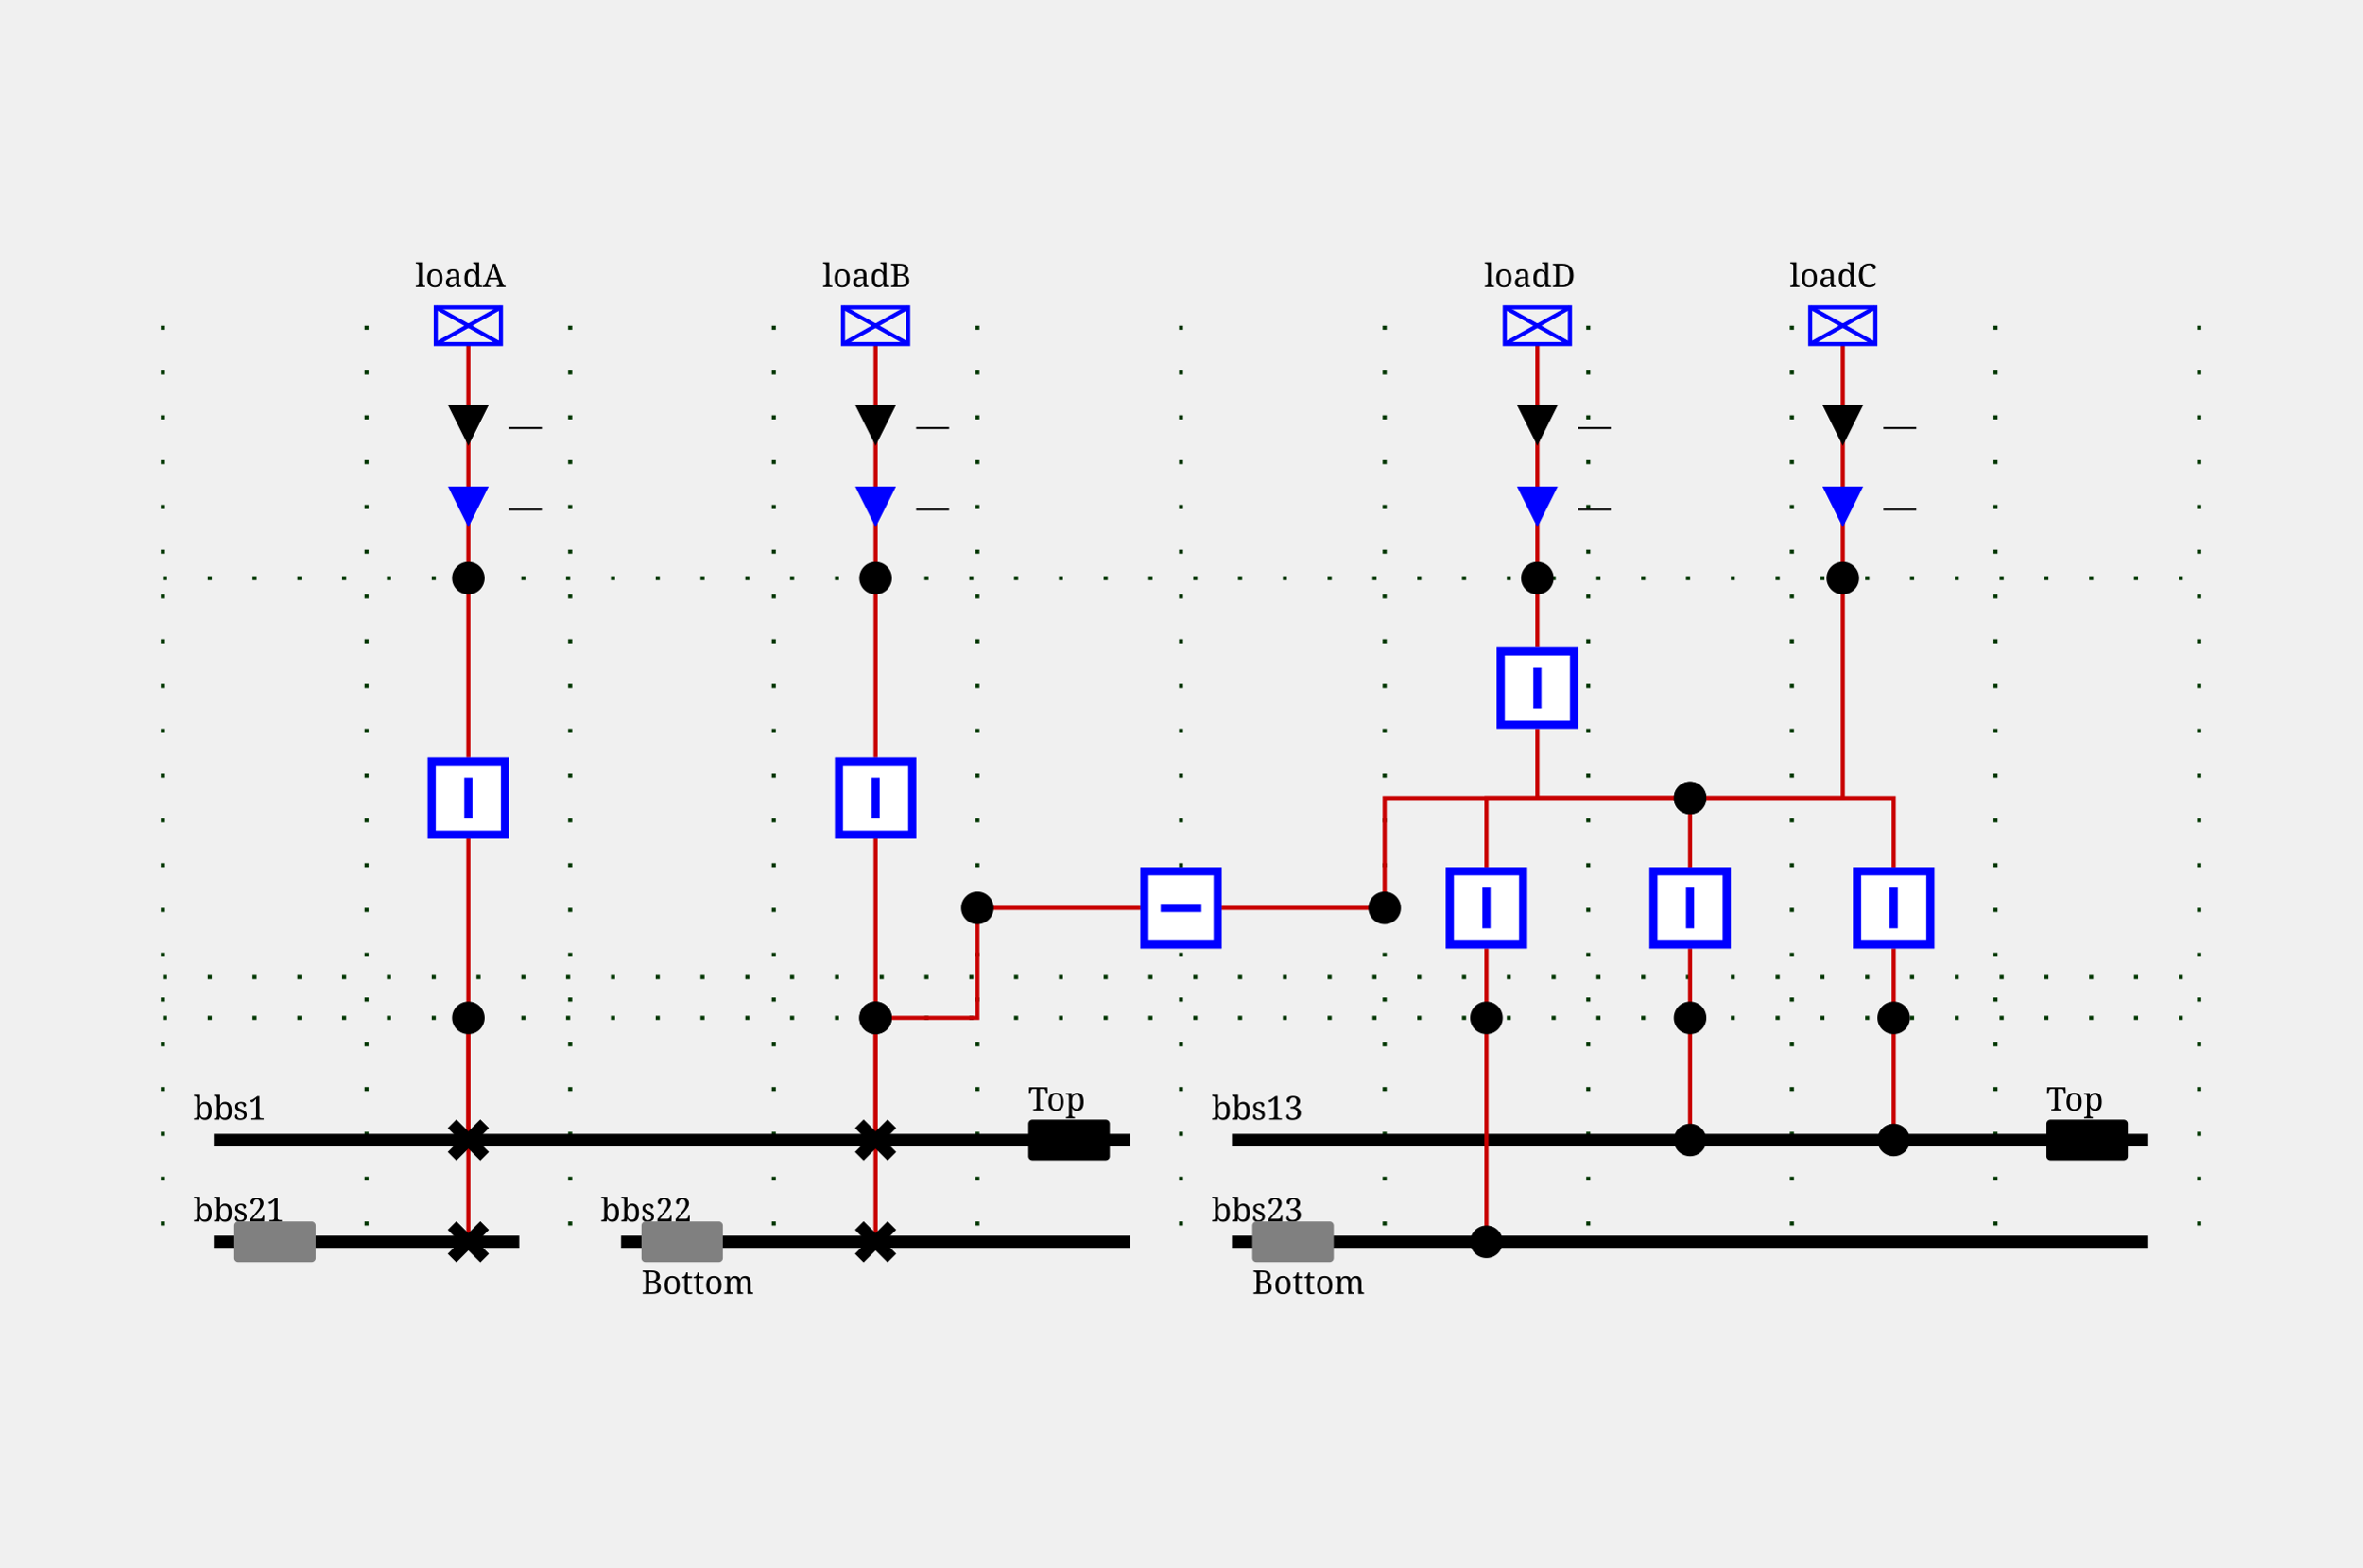
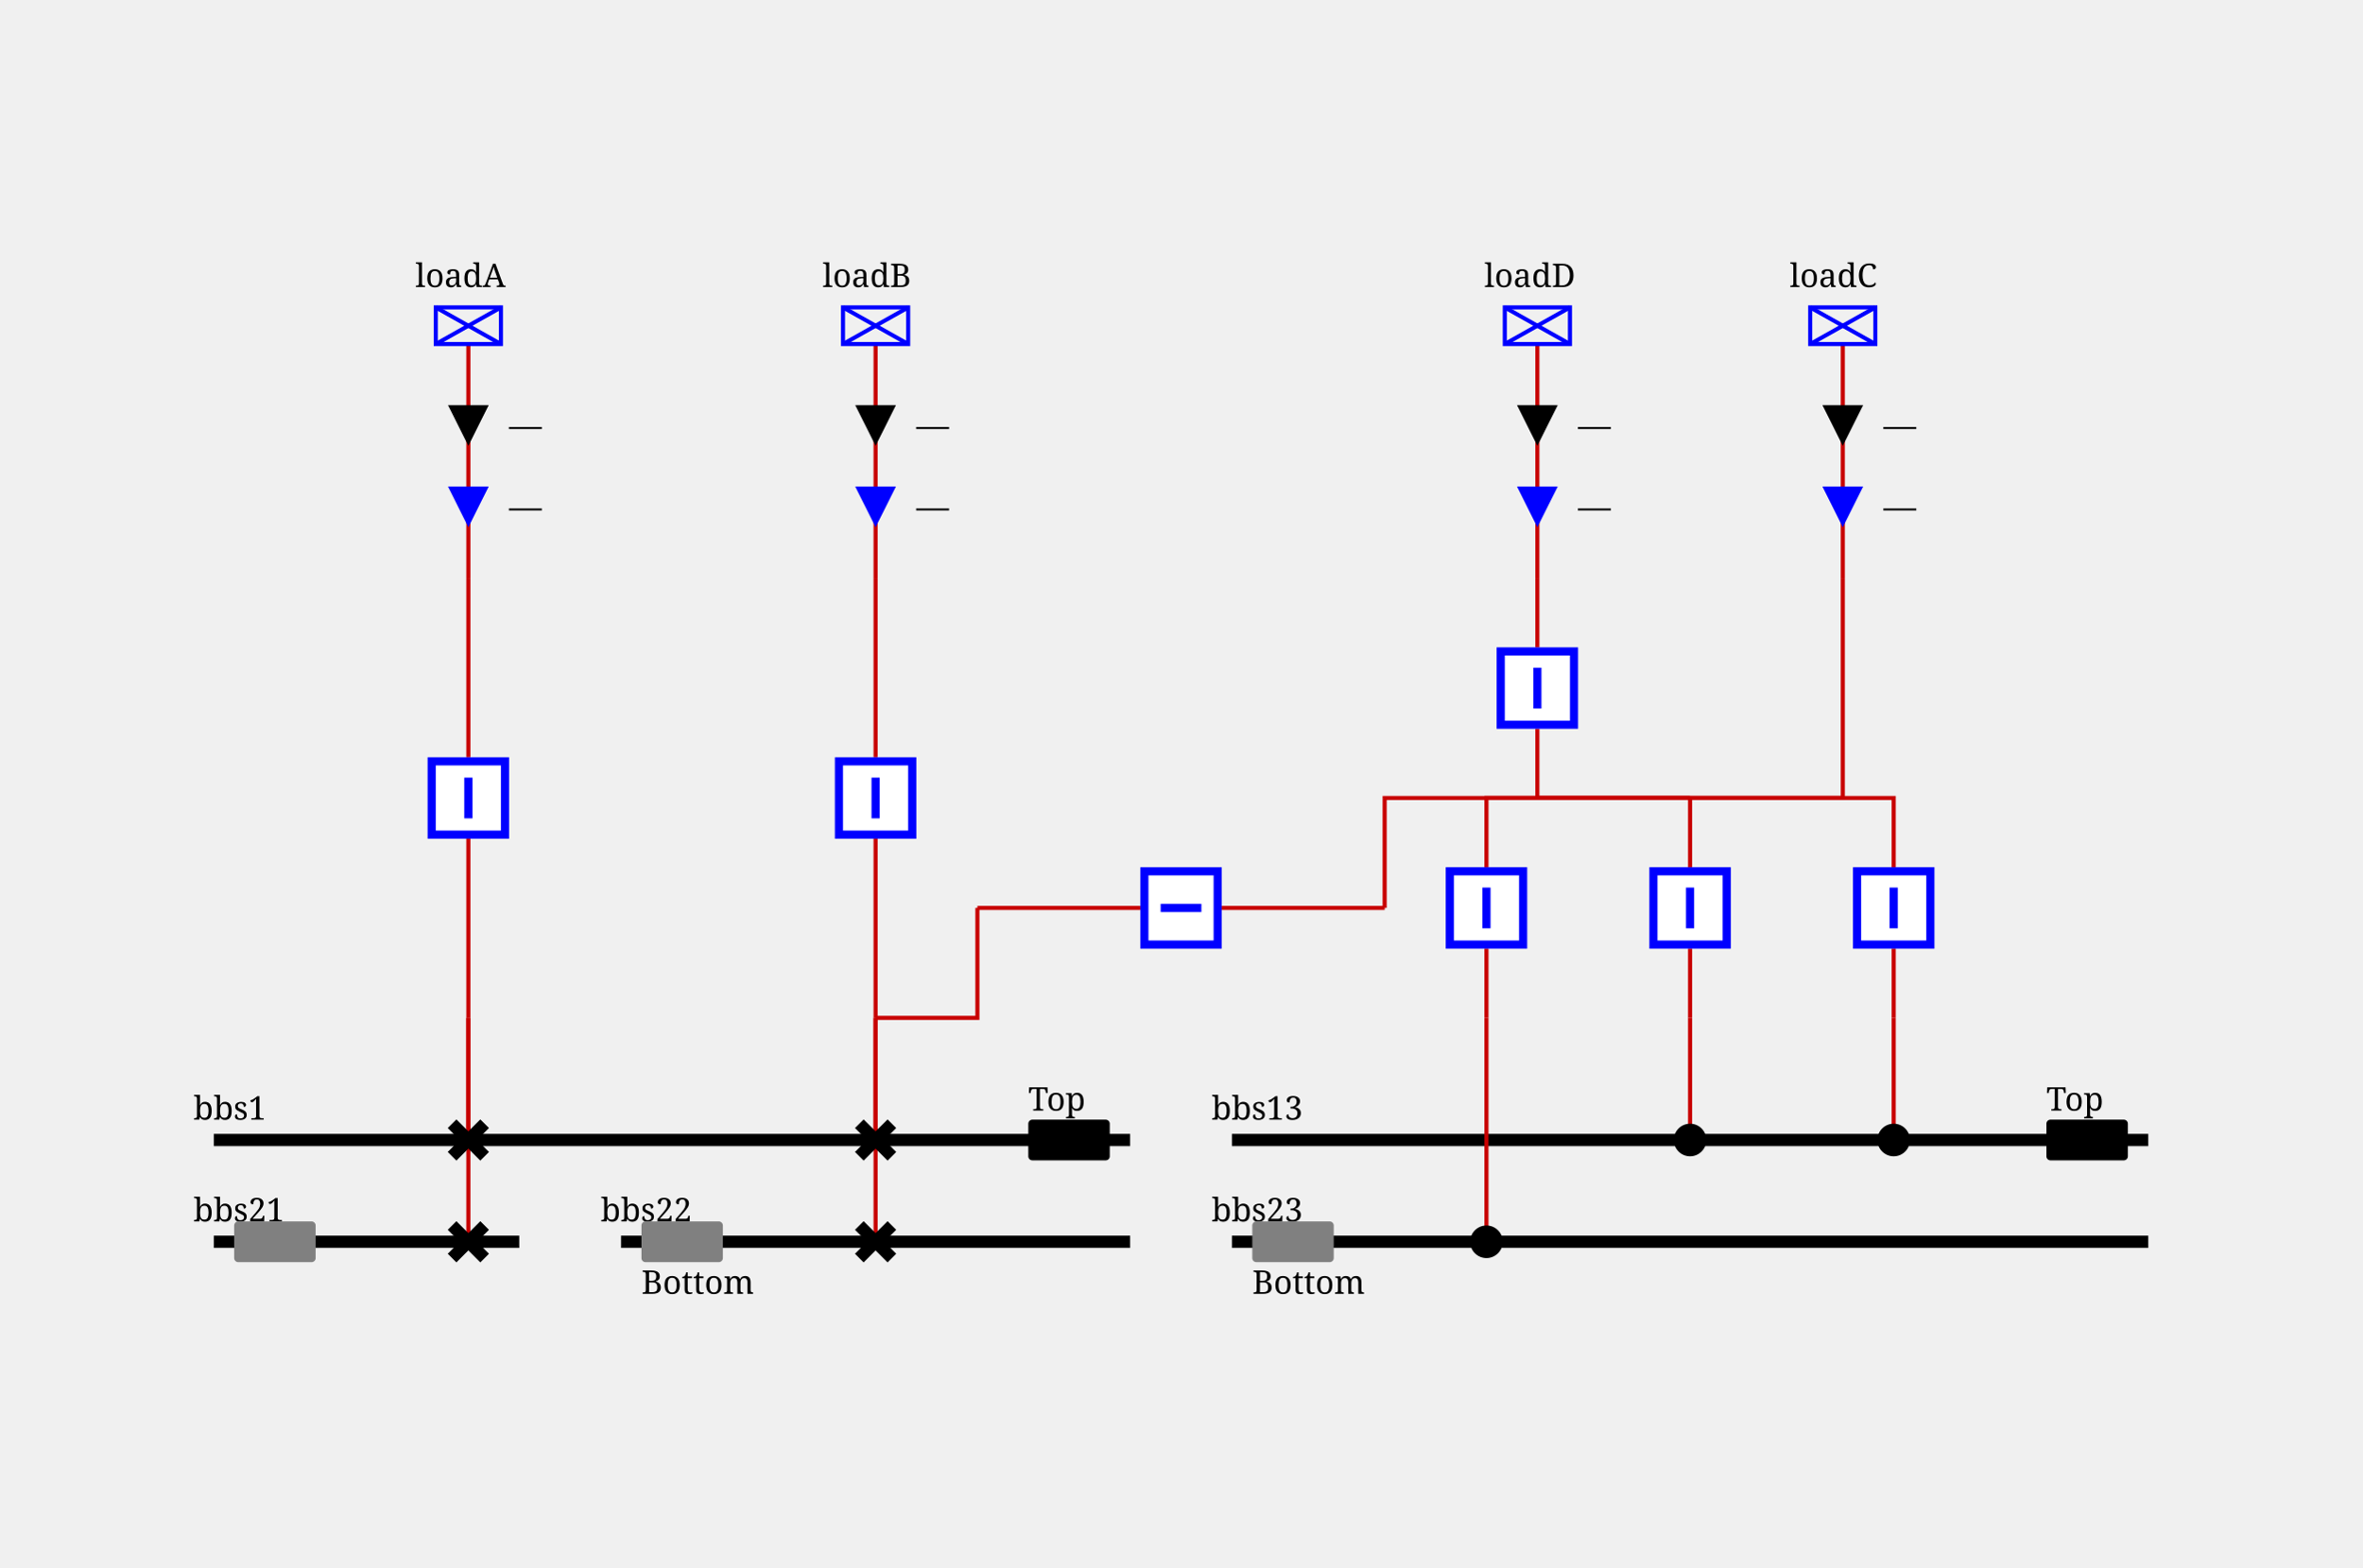
<svg xmlns="http://www.w3.org/2000/svg" height="385.0" viewBox="0 0 580.0 385.0" width="580.0">
  <style>
/* ----------------------------------------------------------------------- */
/* File: tautologies.css ------------------------------------------------- */
.sld-out .sld-arrow-in {visibility: hidden}
.sld-in .sld-arrow-out {visibility: hidden}
.sld-closed .sld-sw-open {visibility: hidden}
.sld-open .sld-sw-closed {visibility: hidden}
.sld-hidden-node {visibility: hidden}
.sld-top-feeder .sld-label {dominant-baseline: auto}
.sld-bottom-feeder .sld-label {dominant-baseline: hanging}
.sld-active-power .sld-label {dominant-baseline: middle}
.sld-reactive-power .sld-label {dominant-baseline: middle}
/* ----------------------------------------------------------------------- */
/* File: topologicalBaseVoltages.css ------------------------------------- */
.sld-disconnected {--sld-vl-color: #808080}
.sld-vl300to500-0 {--sld-vl-color: #FF0000}
.sld-vl300to500-1 {--sld-vl-color: #7F6C00}
.sld-vl300to500-2 {--sld-vl-color: #F6B2FF}
.sld-vl300to500-3 {--sld-vl-color: #996700}
.sld-vl300to500-4 {--sld-vl-color: #FF85EB}
.sld-vl300to500-5 {--sld-vl-color: #B25B00}
.sld-vl300to500-6 {--sld-vl-color: #FF59B5}
.sld-vl300to500-7 {--sld-vl-color: #CC4400}
.sld-vl300to500-8 {--sld-vl-color: #FF2C67}
.sld-vl300to500-9 {--sld-vl-color: #E52600}
.sld-vl180to300-0 {--sld-vl-color: #218B21}
.sld-vl180to300-1 {--sld-vl-color: #0D4940}
.sld-vl180to300-2 {--sld-vl-color: #DFDAB9}
.sld-vl180to300-3 {--sld-vl-color: #105640}
.sld-vl180to300-4 {--sld-vl-color: #C2CB92}
.sld-vl180to300-5 {--sld-vl-color: #14643C}
.sld-vl180to300-6 {--sld-vl-color: #95B66B}
.sld-vl180to300-7 {--sld-vl-color: #187036}
.sld-vl180to300-8 {--sld-vl-color: #5FA046}
.sld-vl180to300-9 {--sld-vl-color: #1C7E2D}
.sld-vl120to180-0 {--sld-vl-color: #00AFAE}
.sld-vl120to180-1 {--sld-vl-color: #000D58}
.sld-vl120to180-2 {--sld-vl-color: #B8E7B2}
.sld-vl120to180-3 {--sld-vl-color: #002169}
.sld-vl120to180-4 {--sld-vl-color: #85D993}
.sld-vl120to180-5 {--sld-vl-color: #003C7B}
.sld-vl120to180-6 {--sld-vl-color: #59CB8B}
.sld-vl120to180-7 {--sld-vl-color: #005C8C}
.sld-vl120to180-8 {--sld-vl-color: #2CBD94}
.sld-vl120to180-9 {--sld-vl-color: #00839E}
.sld-vl70to120-0 {--sld-vl-color: #CC5500}
.sld-vl70to120-1 {--sld-vl-color: #4A6600}
.sld-vl70to120-2 {--sld-vl-color: #EFB2DD}
.sld-vl70to120-3 {--sld-vl-color: #6E7A00}
.sld-vl70to120-4 {--sld-vl-color: #E685AE}
.sld-vl70to120-5 {--sld-vl-color: #8E8400}
.sld-vl70to120-6 {--sld-vl-color: #DD596B}
.sld-vl70to120-7 {--sld-vl-color: #A37B00}
.sld-vl70to120-8 {--sld-vl-color: #D4432C}
.sld-vl70to120-9 {--sld-vl-color: #B76B00}
.sld-vl50to70-0 {--sld-vl-color: #A020EF}
.sld-vl50to70-1 {--sld-vl-color: #7F0848}
.sld-vl50to70-2 {--sld-vl-color: #B7DBFE}
.sld-vl50to70-3 {--sld-vl-color: #960C6D}
.sld-vl50to70-4 {--sld-vl-color: #8DA6FE}
.sld-vl50to70-5 {--sld-vl-color: #AD109A}
.sld-vl50to70-6 {--sld-vl-color: #6F66FB}
.sld-vl50to70-7 {--sld-vl-color: #BC14C4}
.sld-vl50to70-8 {--sld-vl-color: #7F42F6}
.sld-vl50to70-9 {--sld-vl-color: #B11AD9}
.sld-vl30to50-0 {--sld-vl-color: #FF8290}
.sld-vl30to50-1 {--sld-vl-color: #7F6F41}
.sld-vl30to50-2 {--sld-vl-color: #F6D9FF}
.sld-vl30to50-3 {--sld-vl-color: #99784E}
.sld-vl30to50-4 {--sld-vl-color: #FFC3FB}
.sld-vl30to50-5 {--sld-vl-color: #B27D5B}
.sld-vl30to50-6 {--sld-vl-color: #FFADE3}
.sld-vl30to50-7 {--sld-vl-color: #CC7E68}
.sld-vl30to50-8 {--sld-vl-color: #FF97BF}
.sld-vl30to50-9 {--sld-vl-color: #E57B75}
.sld-vl0to30-0 {--sld-vl-color: #AAAE27}
.sld-vl0to30-1 {--sld-vl-color: #195B0F}
.sld-vl0to30-2 {--sld-vl-color: #EABABE}
.sld-vl0to30-3 {--sld-vl-color: #2D6C13}
.sld-vl0to30-4 {--sld-vl-color: #DDA193}
.sld-vl0to30-5 {--sld-vl-color: #477D17}
.sld-vl0to30-6 {--sld-vl-color: #CE9A6E}
.sld-vl0to30-7 {--sld-vl-color: #648D1C}
.sld-vl0to30-8 {--sld-vl-color: #BEA04A}
.sld-vl0to30-9 {--sld-vl-color: #869D22}
/* ----------------------------------------------------------------------- */
/* File : highlightLineStates.css ---------------------------------------- */
.sld-feeder-disconnected {stroke: black}
.sld-feeder-connected-disconnected {stroke-dasharray: 3,3}
.sld-feeder-disconnected-connected {stroke: black; stroke-dasharray: 3,3}
/* ----------------------------------------------------------------------- */
/* File : components.css ------------------------------------------------- */
/* Stroke black */
.sld-disconnector {stroke-width: 3; stroke: black; fill: none}
/* Stroke blue */
.sld-breaker {stroke-width: 2; stroke: blue; fill:white}
.sld-load-break-switch {stroke: blue; fill: white}
/* Stroke --sld-vl-color with fallback black */
.sld-bus-connection {fill: var(--sld-vl-color, black)}
.sld-cell-shape-flat .sld-bus-connection {visibility: hidden}
.sld-busbar-section {stroke: var(--sld-vl-color, black); stroke-width: 3; fill: none}
/* Stroke --sld-vl-color with fallback red */
.sld-wire {stroke: var(--sld-vl-color, #c80000); fill: none}
/* Stroke --sld-vl-color with fallback blue */
.sld-load {stroke: var(--sld-vl-color, blue); fill: none}
.sld-generator {stroke: var(--sld-vl-color, blue); fill: none}
.sld-two-wt {stroke: var(--sld-vl-color, blue); fill: none}
.sld-three-wt {stroke: var(--sld-vl-color, blue); fill: none}
.sld-winding {stroke: var(--sld-vl-color, blue); fill: none}
.sld-capacitor {stroke: var(--sld-vl-color, blue); fill: none}
.sld-inductor {stroke: var(--sld-vl-color, blue); fill: none}
.sld-pst {stroke: var(--sld-vl-color, blue); fill: none}
.sld-pst-arrow {stroke: black; fill: none}
.sld-svc {stroke: var(--sld-vl-color, blue); fill: none}
.sld-vsc {stroke: var(--sld-vl-color, blue); font-size: 7.43px; fill: none}
/* Stroke none &amp; fill: --sld-vl-color */
.sld-node-infos {stroke: none; fill: var(--sld-vl-color, black)}
/* Stroke none &amp; fill: black */
.sld-node {stroke: none; fill: black}
.sld-flash {stroke: none; fill: black}
.sld-lock {stroke: none; fill: black}
/* Fonts */
.sld-label {stroke: none; fill: black; font: 8px serif}
.sld-angle, .sld-voltage {font: 10px serif}
.sld-graph-label {font: 12px serif}
/* Specific */
.sld-grid {stroke: #003700; stroke-dasharray: 1,10}
.sld-feeder-info.sld-active-power {fill:black}
.sld-feeder-info.sld-reactive-power {fill:blue}
.sld-frame {fill: var(--sld-background-color, transparent)}
/* Stroke maroon for fictitious switch */
.sld-breaker.sld-fictitious {stroke: maroon}
.sld-disconnector.sld-fictitious {stroke: maroon}
.sld-load-break-switch.sld-fictitious {stroke: maroon}
.sld-busbar-section.sld-fictitious {stroke: var(--sld-vl-color, #c80000); stroke-width: 1}
/* ----------------------------------------------------------------------- */
/* File : components.css ------------------------------------------------- */
.sld-voltage-indicator .sld-label {dominant-baseline: middle}
.sld-voltage-indicator .sld-unpowered {stroke: none; fill: grey}
.sld-voltage-indicator .sld-powered {stroke: none; fill: var(--sld-vl-color, black)}
.sld-powered .sld-unpowered {visibility: hidden}
.sld-unpowered .sld-powered {visibility: hidden}
</style>
  <rect class="sld-frame" height="100%" width="100%" />
  <g>
-     <g class="sld-grid" id="GRID_vl1">
-       <line x1="40.0" x2="40.0" y1="80.0" y2="305.0" />
-       <line x1="90.0" x2="90.0" y1="80.0" y2="305.0" />
-       <line x1="140.0" x2="140.0" y1="80.0" y2="305.0" />
-       <line x1="190.0" x2="190.0" y1="80.0" y2="305.0" />
-       <line x1="240.0" x2="240.0" y1="80.0" y2="305.0" />
-       <line x1="290.0" x2="290.0" y1="80.0" y2="305.0" />
-       <line x1="340.0" x2="340.0" y1="80.0" y2="305.0" />
-       <line x1="390.0" x2="390.0" y1="80.0" y2="305.0" />
-       <line x1="440.0" x2="440.0" y1="80.0" y2="305.0" />
-       <line x1="490.0" x2="490.0" y1="80.0" y2="305.0" />
-       <line x1="540.0" x2="540.0" y1="80.0" y2="305.0" />
-       <line x1="40.0" x2="540.0" y1="250.0" y2="250.0" />
-       <line x1="40.0" x2="540.0" y1="240.0" y2="240.0" />
-       <line x1="40.0" x2="540.0" y1="142.0" y2="142.0" />
-     </g>
    <g class="sld-busbar-section sld-vl300to500-0" id="idbbs1" transform="translate(52.5,280.0)">
      <line x1="0" x2="225.0" y1="0" y2="0" />
      <text class="sld-label" id="bbs1_NW_LABEL" x="-5.0" y="-5.0">bbs1</text>
      <g class="sld-voltage-indicator sld-powered" id="idbbs1_VOLTAGE_INDICATOR" transform="translate(200.0,-5.0)">
        <rect class="sld-powered" height="10" rx="1" ry="1" width="20" />
        <rect class="sld-unpowered" height="10" rx="1" ry="1" width="20" />
        <text class="sld-label" x="0.0" y="-5.0">Top</text>
      </g>
    </g>
    <g class="sld-busbar-section sld-vl300to500-0" id="idbbs21" transform="translate(52.5,305.0)">
      <line x1="0" x2="75.0" y1="0" y2="0" />
      <text class="sld-label" id="bbs21_NW_LABEL" x="-5.0" y="-5.0">bbs21</text>
      <g class="sld-voltage-indicator sld-unpowered" id="idbbs21_VOLTAGE_INDICATOR" transform="translate(5.0,-5.0)">
        <rect class="sld-powered" height="10" rx="1" ry="1" width="20" />
        <rect class="sld-unpowered" height="10" rx="1" ry="1" width="20" />
      </g>
    </g>
    <g class="sld-busbar-section sld-vl300to500-0" id="idbbs22" transform="translate(152.5,305.0)">
      <line x1="0" x2="125.0" y1="0" y2="0" />
      <text class="sld-label" id="bbs22_NW_LABEL" x="-5.0" y="-5.0">bbs22</text>
      <g class="sld-voltage-indicator sld-unpowered" id="idbbs22_VOLTAGE_INDICATOR" transform="translate(5.0,-5.0)">
        <rect class="sld-powered" height="10" rx="1" ry="1" width="20" />
        <rect class="sld-unpowered" height="10" rx="1" ry="1" width="20" />
        <text class="sld-label" x="0.0" y="15.0">Bottom</text>
      </g>
    </g>
    <g class="sld-busbar-section sld-vl300to500-0" id="idbbs13" transform="translate(302.5,280.0)">
      <line x1="0" x2="225.0" y1="0" y2="0" />
      <text class="sld-label" id="bbs13_NW_LABEL" x="-5.0" y="-5.0">bbs13</text>
      <g class="sld-voltage-indicator sld-powered" id="idbbs13_VOLTAGE_INDICATOR" transform="translate(200.0,-5.0)">
        <rect class="sld-powered" height="10" rx="1" ry="1" width="20" />
        <rect class="sld-unpowered" height="10" rx="1" ry="1" width="20" />
        <text class="sld-label" x="0.0" y="-5.0">Top</text>
      </g>
    </g>
    <g class="sld-busbar-section sld-vl300to500-0" id="idbbs23" transform="translate(302.5,305.0)">
      <line x1="0" x2="225.0" y1="0" y2="0" />
      <text class="sld-label" id="bbs23_NW_LABEL" x="-5.0" y="-5.0">bbs23</text>
      <g class="sld-voltage-indicator sld-unpowered" id="idbbs23_VOLTAGE_INDICATOR" transform="translate(5.0,-5.0)">
        <rect class="sld-powered" height="10" rx="1" ry="1" width="20" />
        <rect class="sld-unpowered" height="10" rx="1" ry="1" width="20" />
        <text class="sld-label" x="0.0" y="15.0">Bottom</text>
      </g>
    </g>
    <g class="sld-extern-cell" id="idEXTERN_32_0">
      <g class="sld-wire sld-vl300to500-0" id="_95_vl1_95_dA1_95_INTERNAL_95_vl1_95_3">
        <polyline points="115.0,280.0,115.0,250.0" />
      </g>
      <g class="sld-wire sld-vl300to500-0" id="_95_vl1_95_INTERNAL_95_vl1_95_3_95_bA">
        <polyline points="115.0,250.0,115.0,206.0" />
      </g>
      <g class="sld-wire sld-vl300to500-0" id="_95_vl1_95_dA2_95_INTERNAL_95_vl1_95_3">
        <polyline points="115.0,305.0,115.0,250.0" />
      </g>
      <g class="sld-wire sld-vl300to500-0" id="_95_vl1_95_bA_95_INTERNAL_95_vl1_95_loadA">
        <polyline points="115.0,186.0,115.0,142.0" />
      </g>
      <g class="sld-wire sld-vl300to500-0" id="_95_vl1_95_INTERNAL_95_vl1_95_loadA_95_loadA">
        <polyline points="115.0,142.0,115.0,84.5" />
      </g>
      <g class="sld-active-power sld-feeder-info sld-in" id="idloadA_ARROW_ACTIVE" transform="translate(110.0,99.5)">
        <polygon class="sld-arrow-in" points="0,0 10,0 5,10" />
        <polygon class="sld-arrow-out" points="5,0 10,10 0,10" />
        <text class="sld-label" x="15.0" y="5.0">—</text>
      </g>
      <g class="sld-reactive-power sld-feeder-info sld-in" id="idloadA_ARROW_REACTIVE" transform="translate(110.0,119.5)">
        <polygon class="sld-arrow-in" points="0,0 10,0 5,10" />
        <polygon class="sld-arrow-out" points="5,0 10,10 0,10" />
        <text class="sld-label" x="15.0" y="5.0">—</text>
      </g>
      <g class="sld-disconnector sld-closed sld-vl300to500-0" id="iddA1" transform="translate(111.0,276.0)">
        <path class="sld-sw-closed" d="M0,0 8,8 M8,0 0,8" />
        <path class="sld-sw-open" d="M8,0 0,8" />
      </g>
-       <g class="sld-node sld-fictitious sld-vl300to500-0" id="idINTERNAL_95_vl1_95_3" transform="translate(111.0,246.0)">
+       <g class="sld-node sld-hidden-node sld-fictitious sld-vl300to500-0" id="idINTERNAL_95_vl1_95_3" transform="translate(111.0,246.0)">
        <circle cx="4" cy="4" r="4" />
      </g>
      <g class="sld-breaker sld-closed sld-vl300to500-0" id="idbA" transform="translate(105.0,186.0)">
        <path class="sld-sw-closed" d="M1,1 V19 H19 V1z M10,5 V15" />
        <path class="sld-sw-open" d="M1,1 V19 H19 V1z M5,10 H15" />
      </g>
-       <g class="sld-node sld-fictitious sld-vl300to500-0" id="idINTERNAL_95_vl1_95_loadA" transform="translate(111.0,138.0)">
+       <g class="sld-node sld-hidden-node sld-fictitious sld-vl300to500-0" id="idINTERNAL_95_vl1_95_loadA" transform="translate(111.0,138.0)">
        <circle cx="4" cy="4" r="4" />
      </g>
      <g class="sld-load sld-top-feeder sld-vl300to500-0" id="idloadA" transform="translate(107.0,75.5)">
        <rect height="9" width="16" />
        <line x1="0" x2="16" y1="0" y2="9" />
        <line x1="16" x2="0" y1="0" y2="9" />
        <text class="sld-label" id="loadA_N_LABEL" x="-5.0" y="-5.0">loadA</text>
      </g>
      <g class="sld-disconnector sld-closed sld-vl300to500-0" id="iddA2" transform="translate(111.0,301.0)">
        <path class="sld-sw-closed" d="M0,0 8,8 M8,0 0,8" />
        <path class="sld-sw-open" d="M8,0 0,8" />
      </g>
    </g>
    <g class="sld-extern-cell" id="idEXTERN_32_1">
      <g class="sld-wire sld-vl300to500-0" id="_95_vl1_95_INTERNAL_95_vl1_95_5_95_bB">
        <polyline points="215.0,250.0,215.0,206.0" />
      </g>
      <g class="sld-wire sld-vl300to500-0" id="_95_vl1_95_dB1_95_INTERNAL_95_vl1_95_5">
        <polyline points="215.0,305.0,215.0,250.0" />
      </g>
      <g class="sld-wire sld-vl300to500-0" id="_95_vl1_95_dB2_95_INTERNAL_95_vl1_95_5">
        <polyline points="215.0,280.0,215.0,250.0" />
      </g>
      <g class="sld-wire sld-vl300to500-0" id="_95_vl1_95_bB_95_INTERNAL_95_vl1_95_loadB">
        <polyline points="215.0,186.0,215.0,142.0" />
      </g>
      <g class="sld-wire sld-vl300to500-0" id="_95_vl1_95_INTERNAL_95_vl1_95_loadB_95_loadB">
        <polyline points="215.0,142.0,215.0,84.5" />
      </g>
      <g class="sld-active-power sld-feeder-info sld-in" id="idloadB_ARROW_ACTIVE" transform="translate(210.0,99.5)">
        <polygon class="sld-arrow-in" points="0,0 10,0 5,10" />
        <polygon class="sld-arrow-out" points="5,0 10,10 0,10" />
        <text class="sld-label" x="15.0" y="5.0">—</text>
      </g>
      <g class="sld-reactive-power sld-feeder-info sld-in" id="idloadB_ARROW_REACTIVE" transform="translate(210.0,119.5)">
        <polygon class="sld-arrow-in" points="0,0 10,0 5,10" />
        <polygon class="sld-arrow-out" points="5,0 10,10 0,10" />
        <text class="sld-label" x="15.0" y="5.0">—</text>
      </g>
-       <g class="sld-node sld-fictitious sld-vl300to500-0" id="idINTERNAL_95_vl1_95_5" transform="translate(211.0,246.0)">
+       <g class="sld-node sld-hidden-node sld-fictitious sld-vl300to500-0" id="idINTERNAL_95_vl1_95_5" transform="translate(211.0,246.0)">
        <circle cx="4" cy="4" r="4" />
      </g>
      <g class="sld-breaker sld-closed sld-vl300to500-0" id="idbB" transform="translate(205.0,186.0)">
        <path class="sld-sw-closed" d="M1,1 V19 H19 V1z M10,5 V15" />
        <path class="sld-sw-open" d="M1,1 V19 H19 V1z M5,10 H15" />
      </g>
-       <g class="sld-node sld-fictitious sld-vl300to500-0" id="idINTERNAL_95_vl1_95_loadB" transform="translate(211.0,138.0)">
+       <g class="sld-node sld-hidden-node sld-fictitious sld-vl300to500-0" id="idINTERNAL_95_vl1_95_loadB" transform="translate(211.0,138.0)">
        <circle cx="4" cy="4" r="4" />
      </g>
      <g class="sld-load sld-top-feeder sld-vl300to500-0" id="idloadB" transform="translate(207.0,75.5)">
        <rect height="9" width="16" />
        <line x1="0" x2="16" y1="0" y2="9" />
        <line x1="16" x2="0" y1="0" y2="9" />
        <text class="sld-label" id="loadB_N_LABEL" x="-5.0" y="-5.0">loadB</text>
      </g>
      <g class="sld-disconnector sld-closed sld-vl300to500-0" id="iddB1" transform="translate(211.0,301.0)">
        <path class="sld-sw-closed" d="M0,0 8,8 M8,0 0,8" />
        <path class="sld-sw-open" d="M8,0 0,8" />
      </g>
      <g class="sld-disconnector sld-closed sld-vl300to500-0" id="iddB2" transform="translate(211.0,276.0)">
        <path class="sld-sw-closed" d="M0,0 8,8 M8,0 0,8" />
        <path class="sld-sw-open" d="M8,0 0,8" />
      </g>
    </g>
    <g class="sld-shunt-cell" id="idSHUNT_32_2">
      <g class="sld-wire sld-vl300to500-0" id="_95_vl1_95_INTERNAL_95_vl1_95_5_95_INTERNAL_95_vl1_95_Shunt_32_2_46_1">
        <polyline points="215.0,250.0,240.0,250.0,240.0,223.0" />
      </g>
      <g class="sld-wire sld-vl300to500-0" id="_95_vl1_95_INTERNAL_95_vl1_95_Shunt_32_2_46_1_95_link">
        <polyline points="240.0,223.0,280.0,223.0" />
      </g>
      <g class="sld-wire sld-vl300to500-0" id="_95_vl1_95_link_95_INTERNAL_95_vl1_95_Shunt_32_2_46_2">
        <polyline points="300.0,223.0,340.0,223.0" />
      </g>
      <g class="sld-wire sld-vl300to500-0" id="_95_vl1_95_INTERNAL_95_vl1_95_Shunt_32_2_46_2_95_INTERNAL_95_vl1_95_loadC_95_fork">
        <polyline points="340.0,223.0,340.0,196.0,415.0,196.0" />
      </g>
-       <g class="sld-node sld-fictitious sld-vl300to500-0" id="idINTERNAL_95_vl1_95_5" transform="translate(211.0,246.0)">
-         <circle cx="4" cy="4" r="4" />
-       </g>
-       <g class="sld-node sld-fictitious sld-vl300to500-0" id="idINTERNAL_95_vl1_95_Shunt_32_2_46_1" transform="translate(236.0,219.0)">
+       <g class="sld-node sld-hidden-node sld-fictitious sld-vl300to500-0" id="idINTERNAL_95_vl1_95_5" transform="translate(211.0,246.0)">
+         <circle cx="4" cy="4" r="4" />
+       </g>
+       <g class="sld-node sld-hidden-node sld-fictitious sld-vl300to500-0" id="idINTERNAL_95_vl1_95_Shunt_32_2_46_1" transform="translate(236.0,219.0)">
        <circle cx="4" cy="4" r="4" />
      </g>
      <g class="sld-breaker sld-closed sld-vl300to500-0" id="idlink" transform="translate(280.0,213.0)">
        <path class="sld-sw-closed" d="M1,1 V19 H19 V1z M10,5 V15" transform="rotate(90.0,10.0,10.0)" />
        <path class="sld-sw-open" d="M1,1 V19 H19 V1z M5,10 H15" transform="rotate(90.0,10.0,10.0)" />
      </g>
-       <g class="sld-node sld-fictitious sld-vl300to500-0" id="idINTERNAL_95_vl1_95_Shunt_32_2_46_2" transform="translate(336.0,219.0)">
-         <circle cx="4" cy="4" r="4" />
-       </g>
-       <g class="sld-node sld-fictitious sld-vl300to500-0" id="idINTERNAL_95_vl1_95_loadC_95_fork" transform="translate(411.0,192.0)">
+       <g class="sld-node sld-hidden-node sld-fictitious sld-vl300to500-0" id="idINTERNAL_95_vl1_95_Shunt_32_2_46_2" transform="translate(336.0,219.0)">
+         <circle cx="4" cy="4" r="4" />
+       </g>
+       <g class="sld-node sld-hidden-node sld-fictitious sld-vl300to500-0" id="idINTERNAL_95_vl1_95_loadC_95_fork" transform="translate(411.0,192.0)">
        <circle cx="4" cy="4" r="4" />
      </g>
    </g>
    <g class="sld-extern-cell" id="idEXTERN_32_3">
      <g class="sld-wire sld-vl300to500-0" id="_95_vl1_95_bCD1_95_INTERNAL_95_vl1_95_loadC_95_fork">
        <polyline points="365.0,213.0,365.0,196.0,415.0,196.0" />
      </g>
      <g class="sld-wire sld-vl300to500-0" id="_95_vl1_95_bCD2_95_INTERNAL_95_vl1_95_loadC_95_fork">
        <polyline points="415.0,213.0,415.0,196.0" />
      </g>
      <g class="sld-wire sld-vl300to500-0" id="_95_vl1_95_bCD3_95_INTERNAL_95_vl1_95_loadC_95_fork">
        <polyline points="465.0,213.0,465.0,196.0,415.0,196.0" />
      </g>
      <g class="sld-wire sld-vl300to500-0" id="_95_vl1_95_bD1_95_INTERNAL_95_vl1_95_loadC_95_fork">
        <polyline points="377.5,179.0,377.5,196.0,415.0,196.0" />
      </g>
      <g class="sld-wire sld-vl300to500-0" id="_95_vl1_95_INTERNAL_95_vl1_95_loadC_95_fork_95_INTERNAL_95_vl1_95_loadC">
        <polyline points="415.0,196.0,452.5,196.0,452.5,142.0" />
      </g>
      <g class="sld-wire sld-vl300to500-0" id="_95_vl1_95_INTERNAL_95_vl1_95_bCD1_95_bCD1">
        <polyline points="365.0,250.0,365.0,233.0" />
      </g>
      <g class="sld-wire sld-vl300to500-0" id="_95_vl1_95_BUSCO_95_bCD1_95_INTERNAL_95_vl1_95_bCD1">
        <polyline points="365.0,305.0,365.0,250.0" />
      </g>
      <g class="sld-wire sld-vl300to500-0" id="_95_vl1_95_INTERNAL_95_vl1_95_bCD2_95_bCD2">
        <polyline points="415.0,250.0,415.0,233.0" />
      </g>
      <g class="sld-wire sld-vl300to500-0" id="_95_vl1_95_BUSCO_95_bCD2_95_INTERNAL_95_vl1_95_bCD2">
        <polyline points="415.0,280.0,415.0,250.0" />
      </g>
      <g class="sld-wire sld-vl300to500-0" id="_95_vl1_95_INTERNAL_95_vl1_95_bCD3_95_bCD3">
        <polyline points="465.0,250.0,465.0,233.0" />
      </g>
      <g class="sld-wire sld-vl300to500-0" id="_95_vl1_95_BUSCO_95_bCD3_95_INTERNAL_95_vl1_95_bCD3">
        <polyline points="465.0,280.0,465.0,250.0" />
      </g>
      <g class="sld-wire sld-vl300to500-0" id="_95_vl1_95_INTERNAL_95_vl1_95_loadD_95_bD1">
        <polyline points="377.5,142.0,377.5,159.0" />
      </g>
      <g class="sld-wire sld-vl300to500-0" id="_95_vl1_95_loadD_95_INTERNAL_95_vl1_95_loadD">
        <polyline points="377.5,84.5,377.5,142.0" />
      </g>
      <g class="sld-active-power sld-feeder-info sld-in" id="idloadD_ARROW_ACTIVE" transform="translate(372.5,99.5)">
        <polygon class="sld-arrow-in" points="0,0 10,0 5,10" />
        <polygon class="sld-arrow-out" points="5,0 10,10 0,10" />
        <text class="sld-label" x="15.0" y="5.0">—</text>
      </g>
      <g class="sld-reactive-power sld-feeder-info sld-in" id="idloadD_ARROW_REACTIVE" transform="translate(372.5,119.5)">
        <polygon class="sld-arrow-in" points="0,0 10,0 5,10" />
        <polygon class="sld-arrow-out" points="5,0 10,10 0,10" />
        <text class="sld-label" x="15.0" y="5.0">—</text>
      </g>
      <g class="sld-wire sld-vl300to500-0" id="_95_vl1_95_INTERNAL_95_vl1_95_loadC_95_loadC">
        <polyline points="452.5,142.0,452.5,84.5" />
      </g>
      <g class="sld-active-power sld-feeder-info sld-in" id="idloadC_ARROW_ACTIVE" transform="translate(447.5,99.5)">
        <polygon class="sld-arrow-in" points="0,0 10,0 5,10" />
        <polygon class="sld-arrow-out" points="5,0 10,10 0,10" />
        <text class="sld-label" x="15.0" y="5.0">—</text>
      </g>
      <g class="sld-reactive-power sld-feeder-info sld-in" id="idloadC_ARROW_REACTIVE" transform="translate(447.5,119.5)">
        <polygon class="sld-arrow-in" points="0,0 10,0 5,10" />
        <polygon class="sld-arrow-out" points="5,0 10,10 0,10" />
        <text class="sld-label" x="15.0" y="5.0">—</text>
      </g>
-       <g class="sld-node sld-fictitious sld-vl300to500-0" id="idINTERNAL_95_vl1_95_loadC_95_fork" transform="translate(411.0,192.0)">
+       <g class="sld-node sld-hidden-node sld-fictitious sld-vl300to500-0" id="idINTERNAL_95_vl1_95_loadC_95_fork" transform="translate(411.0,192.0)">
        <circle cx="4" cy="4" r="4" />
      </g>
      <g class="sld-breaker sld-closed sld-vl300to500-0" id="idbCD1" transform="translate(355.0,213.0)">
        <path class="sld-sw-closed" d="M1,1 V19 H19 V1z M10,5 V15" />
        <path class="sld-sw-open" d="M1,1 V19 H19 V1z M5,10 H15" />
      </g>
-       <g class="sld-node sld-fictitious sld-vl300to500-0" id="idINTERNAL_95_vl1_95_bCD1" transform="translate(361.0,246.0)">
+       <g class="sld-node sld-hidden-node sld-fictitious sld-vl300to500-0" id="idINTERNAL_95_vl1_95_bCD1" transform="translate(361.0,246.0)">
        <circle cx="4" cy="4" r="4" />
      </g>
      <g class="sld-bus-connection sld-fictitious sld-vl300to500-0" id="idBUSCO_95_bCD1" transform="translate(361.0,301.0)">
        <circle cx="4" cy="4" r="4" />
      </g>
      <g class="sld-breaker sld-closed sld-vl300to500-0" id="idbCD2" transform="translate(405.0,213.0)">
        <path class="sld-sw-closed" d="M1,1 V19 H19 V1z M10,5 V15" />
        <path class="sld-sw-open" d="M1,1 V19 H19 V1z M5,10 H15" />
      </g>
-       <g class="sld-node sld-fictitious sld-vl300to500-0" id="idINTERNAL_95_vl1_95_bCD2" transform="translate(411.0,246.0)">
+       <g class="sld-node sld-hidden-node sld-fictitious sld-vl300to500-0" id="idINTERNAL_95_vl1_95_bCD2" transform="translate(411.0,246.0)">
        <circle cx="4" cy="4" r="4" />
      </g>
      <g class="sld-bus-connection sld-fictitious sld-vl300to500-0" id="idBUSCO_95_bCD2" transform="translate(411.0,276.0)">
        <circle cx="4" cy="4" r="4" />
      </g>
      <g class="sld-breaker sld-closed sld-vl300to500-0" id="idbCD3" transform="translate(455.0,213.0)">
        <path class="sld-sw-closed" d="M1,1 V19 H19 V1z M10,5 V15" />
        <path class="sld-sw-open" d="M1,1 V19 H19 V1z M5,10 H15" />
      </g>
-       <g class="sld-node sld-fictitious sld-vl300to500-0" id="idINTERNAL_95_vl1_95_bCD3" transform="translate(461.0,246.0)">
+       <g class="sld-node sld-hidden-node sld-fictitious sld-vl300to500-0" id="idINTERNAL_95_vl1_95_bCD3" transform="translate(461.0,246.0)">
        <circle cx="4" cy="4" r="4" />
      </g>
      <g class="sld-bus-connection sld-fictitious sld-vl300to500-0" id="idBUSCO_95_bCD3" transform="translate(461.0,276.0)">
        <circle cx="4" cy="4" r="4" />
      </g>
      <g class="sld-breaker sld-closed sld-vl300to500-0" id="idbD1" transform="translate(367.5,159.0)">
        <path class="sld-sw-closed" d="M1,1 V19 H19 V1z M10,5 V15" />
        <path class="sld-sw-open" d="M1,1 V19 H19 V1z M5,10 H15" />
      </g>
-       <g class="sld-node sld-fictitious sld-vl300to500-0" id="idINTERNAL_95_vl1_95_loadD" transform="translate(373.5,138.0)">
+       <g class="sld-node sld-hidden-node sld-fictitious sld-vl300to500-0" id="idINTERNAL_95_vl1_95_loadD" transform="translate(373.5,138.0)">
        <circle cx="4" cy="4" r="4" />
      </g>
      <g class="sld-load sld-top-feeder sld-vl300to500-0" id="idloadD" transform="translate(369.5,75.5)">
        <rect height="9" width="16" />
        <line x1="0" x2="16" y1="0" y2="9" />
        <line x1="16" x2="0" y1="0" y2="9" />
        <text class="sld-label" id="loadD_N_LABEL" x="-5.0" y="-5.0">loadD</text>
      </g>
-       <g class="sld-node sld-fictitious sld-vl300to500-0" id="idINTERNAL_95_vl1_95_loadC" transform="translate(448.5,138.0)">
+       <g class="sld-node sld-hidden-node sld-fictitious sld-vl300to500-0" id="idINTERNAL_95_vl1_95_loadC" transform="translate(448.5,138.0)">
        <circle cx="4" cy="4" r="4" />
      </g>
      <g class="sld-load sld-top-feeder sld-vl300to500-0" id="idloadC" transform="translate(444.5,75.5)">
        <rect height="9" width="16" />
        <line x1="0" x2="16" y1="0" y2="9" />
        <line x1="16" x2="0" y1="0" y2="9" />
        <text class="sld-label" id="loadC_N_LABEL" x="-5.0" y="-5.0">loadC</text>
      </g>
    </g>
  </g>
</svg>
